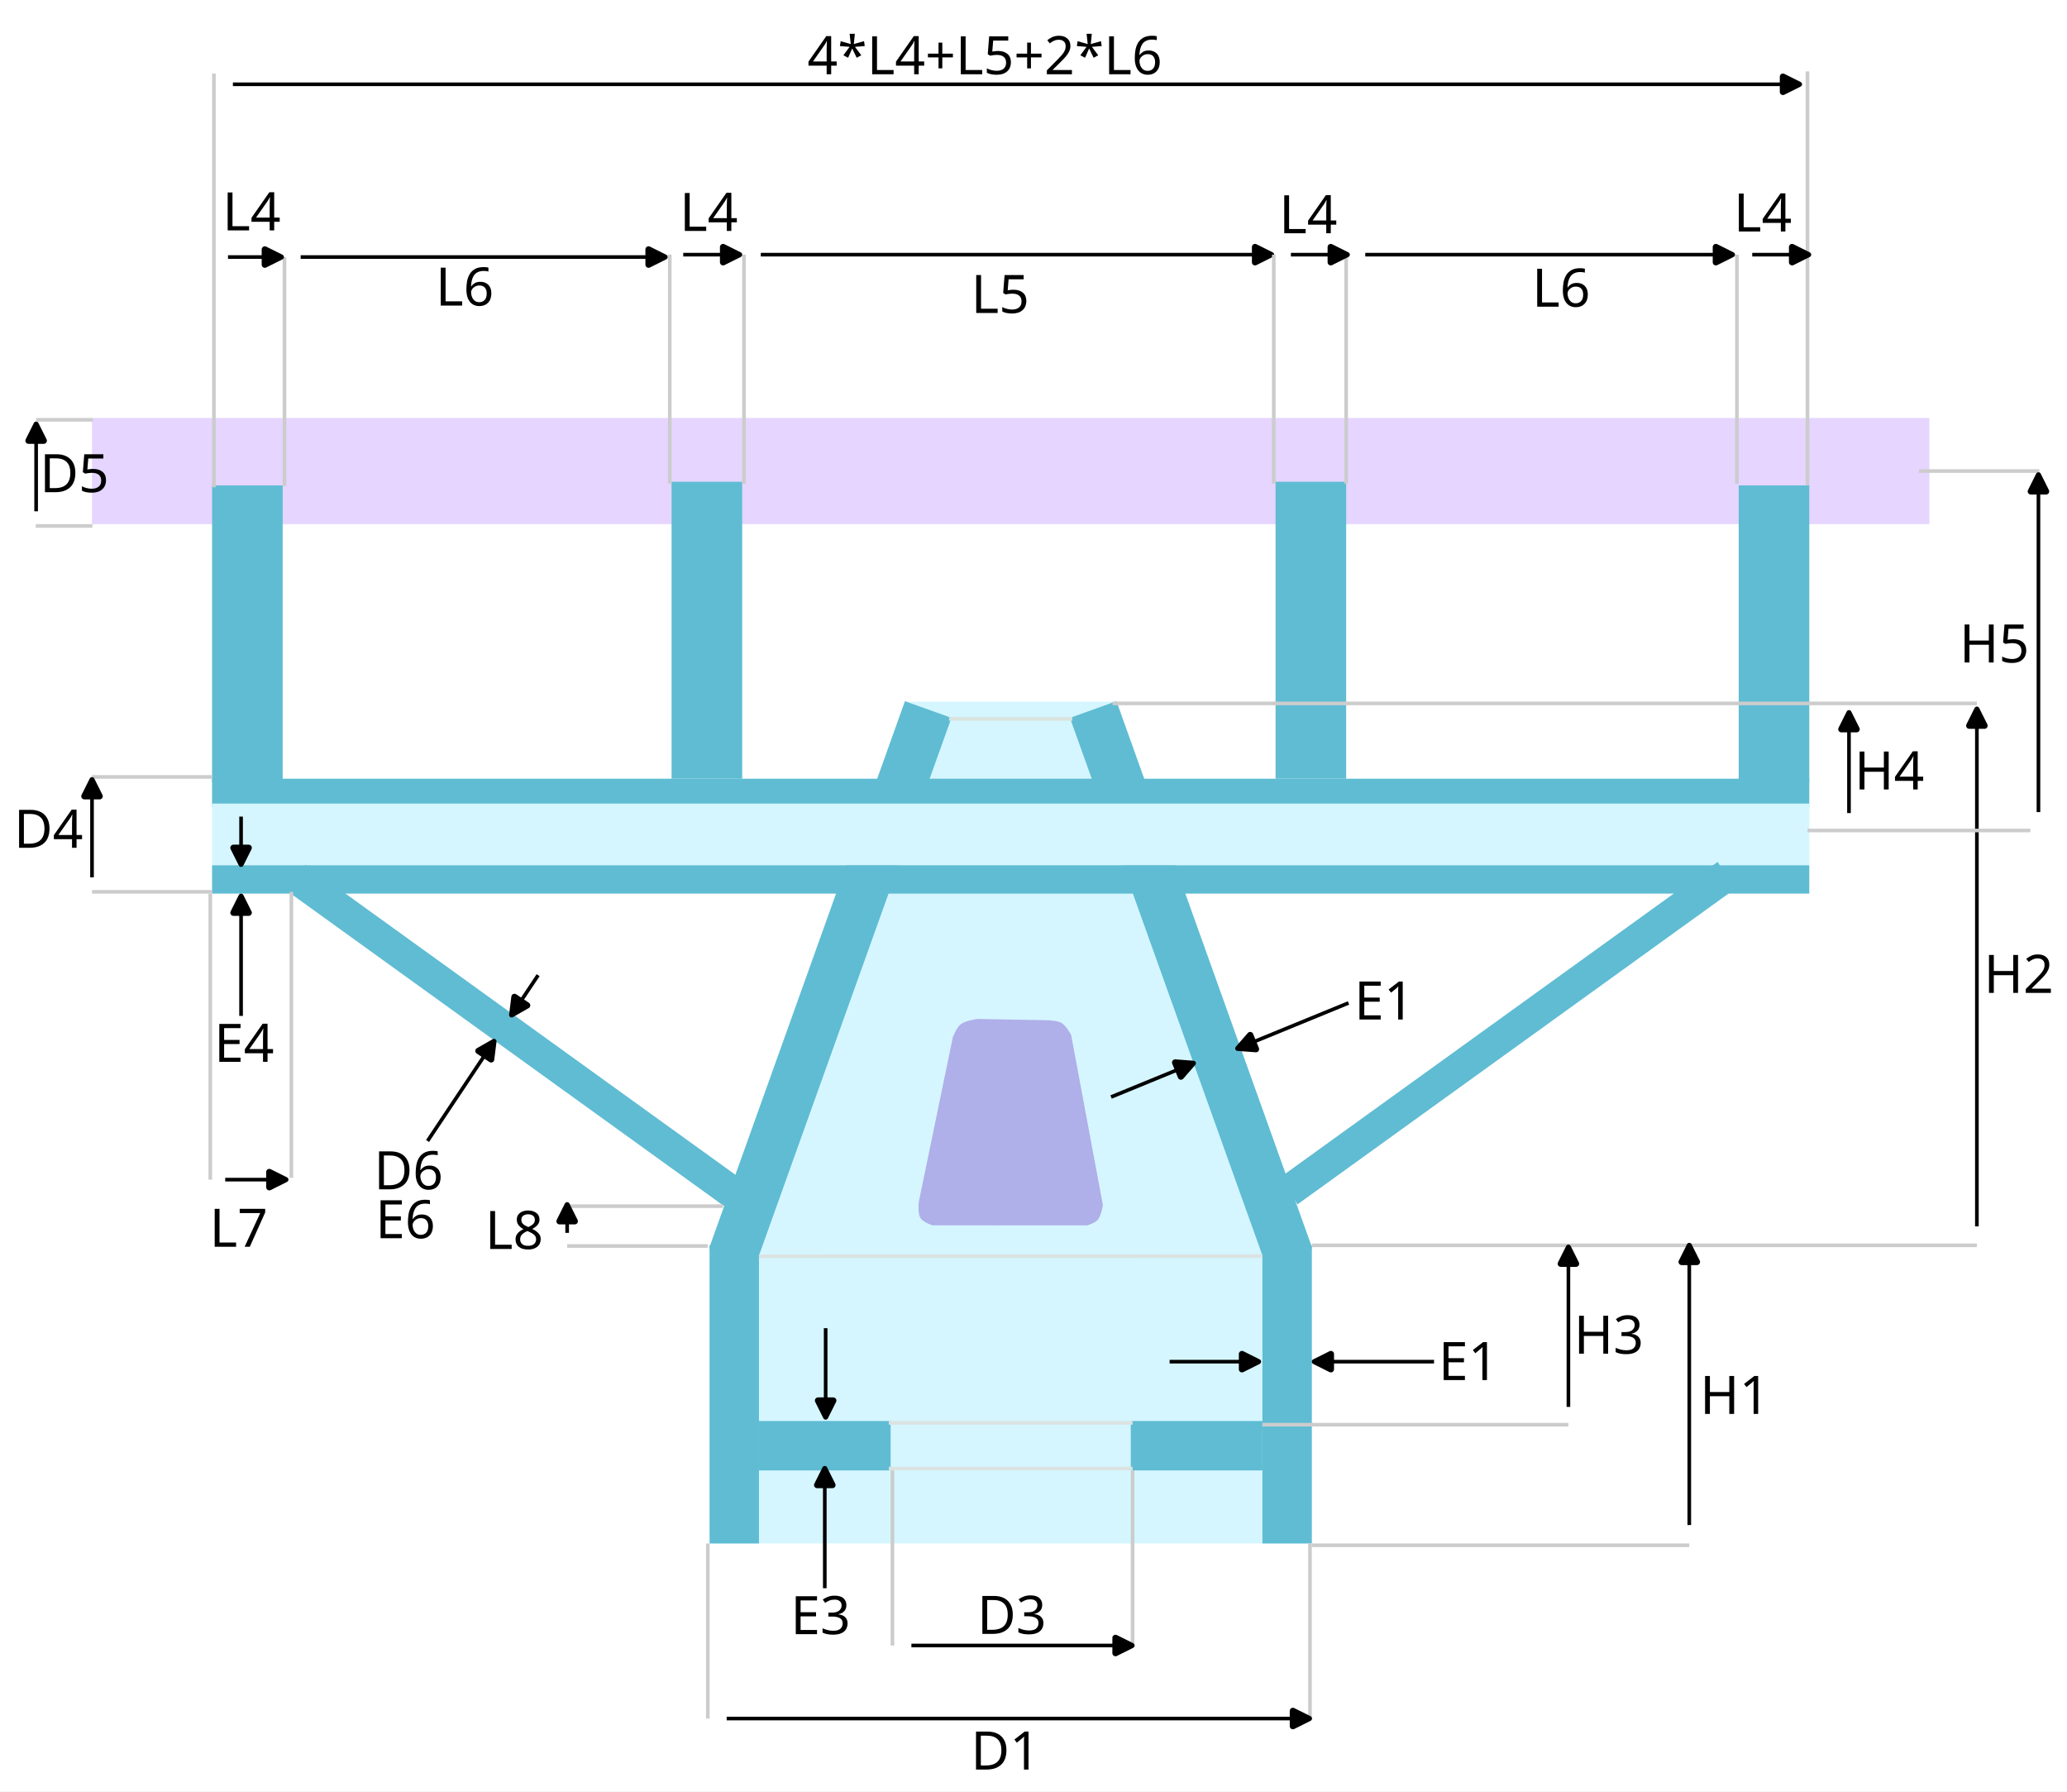
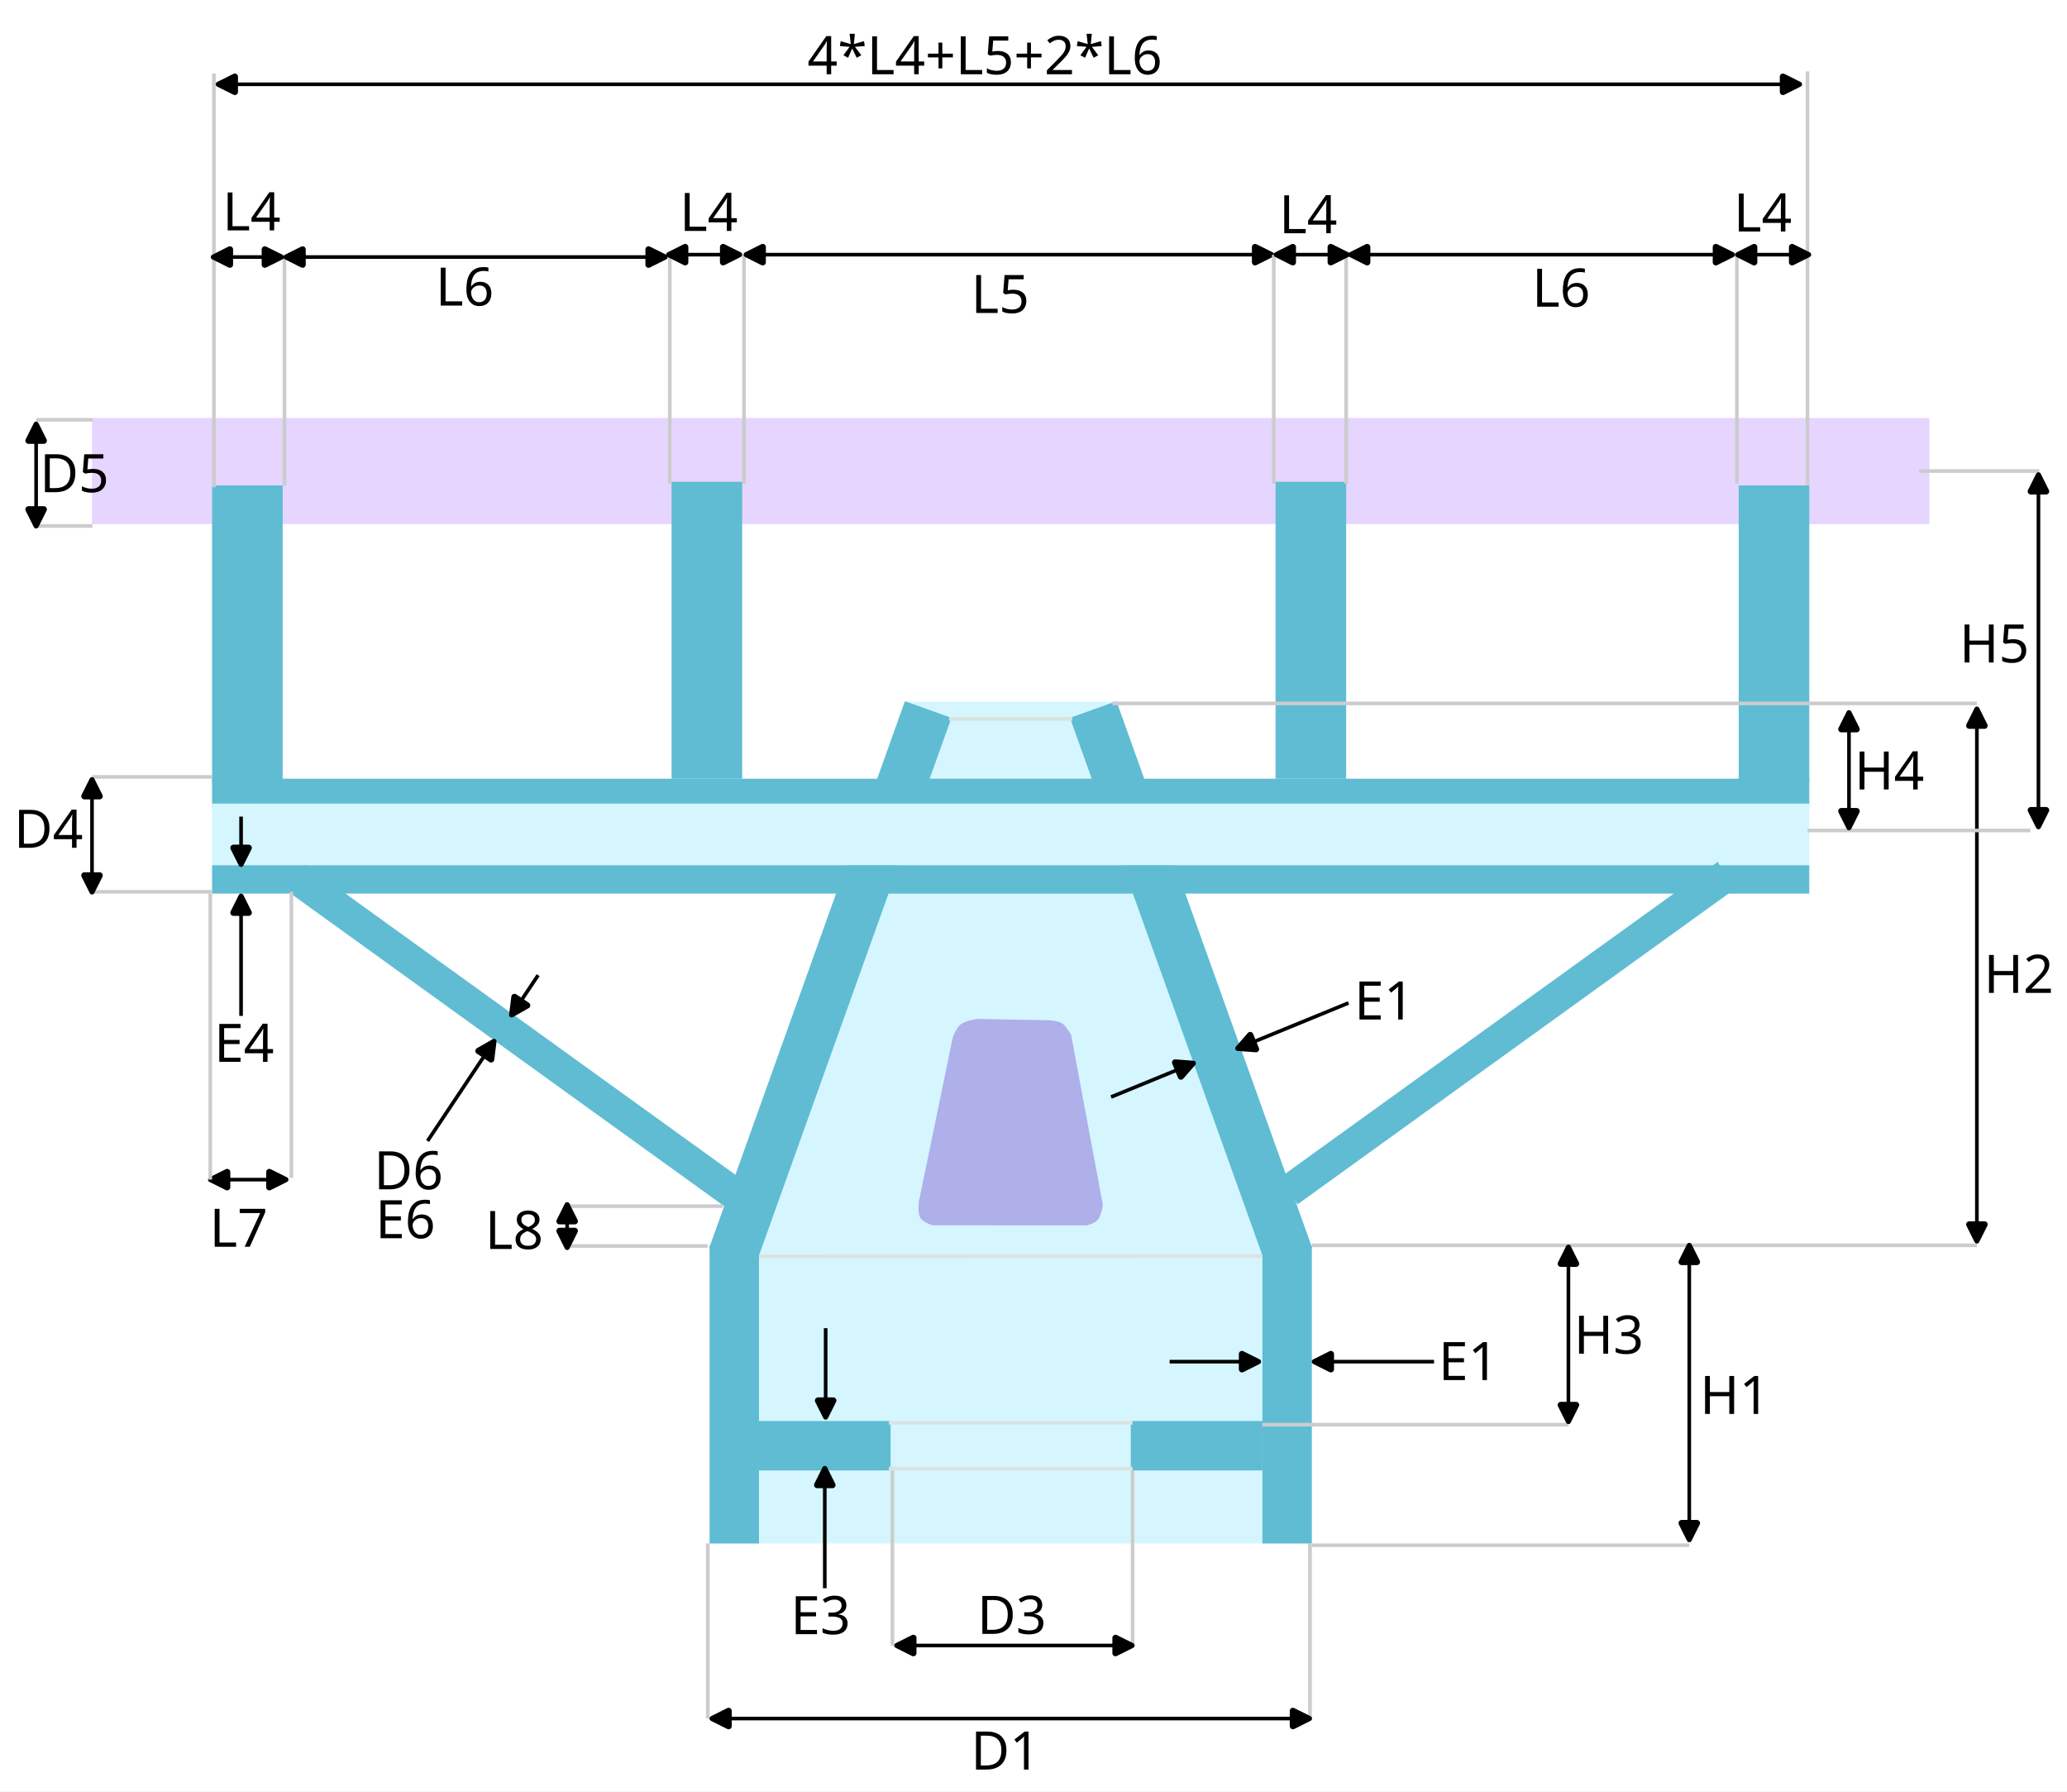
<svg xmlns="http://www.w3.org/2000/svg" width="570.484" height="494.353" viewBox="0 0 150.94 130.798">
  <defs>
    <marker id="a" markerHeight="1" markerWidth="1" orient="auto-start-reverse" preserveAspectRatio="xMidYMid" refX="0" refY="0" style="overflow:visible" viewBox="0 0 1 1">
      <path d="M-.211-4.106 6.21-.894a1 1 90 0 1 0 1.788L-.21 4.106A1.236 1.236 31.717 0 1-2 3v-6A1.236 1.236 148.283 0 1-.211-4.106z" style="fill:context-stroke;fill-rule:evenodd;stroke:none" transform="scale(.7)" />
    </marker>
    <marker id="b" markerHeight="1" markerWidth="1" orient="auto-start-reverse" preserveAspectRatio="xMidYMid" refX="0" refY="0" style="overflow:visible" viewBox="0 0 1 1">
      <path d="M-.211-4.106 6.21-.894a1 1 90 0 1 0 1.788L-.21 4.106A1.236 1.236 31.717 0 1-2 3v-6A1.236 1.236 148.283 0 1-.211-4.106z" style="fill:context-stroke;fill-rule:evenodd;stroke:none" transform="scale(.7)" />
    </marker>
    <marker id="d" markerHeight="1" markerWidth="1" orient="auto-start-reverse" preserveAspectRatio="xMidYMid" refX="0" refY="0" style="overflow:visible" viewBox="0 0 1 1">
      <path d="M-.211-4.106 6.21-.894a1 1 90 0 1 0 1.788L-.21 4.106A1.236 1.236 31.717 0 1-2 3v-6A1.236 1.236 148.283 0 1-.211-4.106z" style="fill:context-stroke;fill-rule:evenodd;stroke:none" transform="scale(.7)" />
    </marker>
    <marker id="g" markerHeight="1" markerWidth="1" orient="auto-start-reverse" preserveAspectRatio="xMidYMid" refX="0" refY="0" style="overflow:visible" viewBox="0 0 1 1">
      <path d="M-.211-4.106 6.21-.894a1 1 90 0 1 0 1.788L-.21 4.106A1.236 1.236 31.717 0 1-2 3v-6A1.236 1.236 148.283 0 1-.211-4.106z" style="fill:context-stroke;fill-rule:evenodd;stroke:none" transform="scale(.7)" />
    </marker>
    <marker id="i" markerHeight="1" markerWidth="1" orient="auto-start-reverse" preserveAspectRatio="xMidYMid" refX="0" refY="0" style="overflow:visible" viewBox="0 0 1 1">
      <path d="M-.211-4.106 6.21-.894a1 1 90 0 1 0 1.788L-.21 4.106A1.236 1.236 31.717 0 1-2 3v-6A1.236 1.236 148.283 0 1-.211-4.106z" style="fill:context-stroke;fill-rule:evenodd;stroke:none" transform="scale(.7)" />
    </marker>
    <marker id="j" markerHeight="1" markerWidth="1" orient="auto-start-reverse" preserveAspectRatio="xMidYMid" refX="0" refY="0" style="overflow:visible" viewBox="0 0 1 1">
      <path d="M-.211-4.106 6.21-.894a1 1 90 0 1 0 1.788L-.21 4.106A1.236 1.236 31.717 0 1-2 3v-6A1.236 1.236 148.283 0 1-.211-4.106z" style="fill:context-stroke;fill-rule:evenodd;stroke:none" transform="scale(.7)" />
    </marker>
    <marker id="m" markerHeight="1" markerWidth="1" orient="auto-start-reverse" preserveAspectRatio="xMidYMid" refX="0" refY="0" style="overflow:visible" viewBox="0 0 1 1">
      <path d="M-.211-4.106 6.21-.894a1 1 90 0 1 0 1.788L-.21 4.106A1.236 1.236 31.717 0 1-2 3v-6A1.236 1.236 148.283 0 1-.211-4.106z" style="fill:context-stroke;fill-rule:evenodd;stroke:none" transform="scale(.7)" />
    </marker>
    <marker id="n" markerHeight="1" markerWidth="1" orient="auto-start-reverse" preserveAspectRatio="xMidYMid" refX="0" refY="0" style="overflow:visible" viewBox="0 0 1 1">
      <path d="M-.211-4.106 6.21-.894a1 1 90 0 1 0 1.788L-.21 4.106A1.236 1.236 31.717 0 1-2 3v-6A1.236 1.236 148.283 0 1-.211-4.106z" style="fill:context-stroke;fill-rule:evenodd;stroke:none" transform="scale(.7)" />
    </marker>
    <marker id="p" markerHeight="1" markerWidth="1" orient="auto-start-reverse" preserveAspectRatio="xMidYMid" refX="0" refY="0" style="overflow:visible" viewBox="0 0 1 1">
      <path d="M-.211-4.106 6.21-.894a1 1 90 0 1 0 1.788L-.21 4.106A1.236 1.236 31.717 0 1-2 3v-6A1.236 1.236 148.283 0 1-.211-4.106z" style="fill:context-stroke;fill-rule:evenodd;stroke:none" transform="scale(.7)" />
    </marker>
    <marker id="q" markerHeight="1" markerWidth="1" orient="auto-start-reverse" preserveAspectRatio="xMidYMid" refX="0" refY="0" style="overflow:visible" viewBox="0 0 1 1">
      <path d="M-.211-4.106 6.21-.894a1 1 90 0 1 0 1.788L-.21 4.106A1.236 1.236 31.717 0 1-2 3v-6A1.236 1.236 148.283 0 1-.211-4.106z" style="fill:context-stroke;fill-rule:evenodd;stroke:none" transform="scale(.7)" />
    </marker>
    <marker id="s" markerHeight="1" markerWidth="1" orient="auto-start-reverse" preserveAspectRatio="xMidYMid" refX="0" refY="0" style="overflow:visible" viewBox="0 0 1 1">
      <path d="M-.211-4.106 6.21-.894a1 1 90 0 1 0 1.788L-.21 4.106A1.236 1.236 31.717 0 1-2 3v-6A1.236 1.236 148.283 0 1-.211-4.106z" style="fill:context-stroke;fill-rule:evenodd;stroke:none" transform="scale(.7)" />
    </marker>
    <marker id="u" markerHeight="1" markerWidth="1" orient="auto-start-reverse" preserveAspectRatio="xMidYMid" refX="0" refY="0" style="overflow:visible" viewBox="0 0 1 1">
      <path d="M-.211-4.106 6.21-.894a1 1 90 0 1 0 1.788L-.21 4.106A1.236 1.236 31.717 0 1-2 3v-6A1.236 1.236 148.283 0 1-.211-4.106z" style="fill:context-stroke;fill-rule:evenodd;stroke:none" transform="scale(.7)" />
    </marker>
    <marker id="w" markerHeight="1" markerWidth="1" orient="auto-start-reverse" preserveAspectRatio="xMidYMid" refX="0" refY="0" style="overflow:visible" viewBox="0 0 1 1">
      <path d="M-.211-4.106 6.21-.894a1 1 90 0 1 0 1.788L-.21 4.106A1.236 1.236 31.717 0 1-2 3v-6A1.236 1.236 148.283 0 1-.211-4.106z" style="fill:context-stroke;fill-rule:evenodd;stroke:none" transform="scale(.7)" />
    </marker>
    <marker id="y" markerHeight="1" markerWidth="1" orient="auto-start-reverse" preserveAspectRatio="xMidYMid" refX="0" refY="0" style="overflow:visible" viewBox="0 0 1 1">
      <path d="M-.211-4.106 6.21-.894a1 1 90 0 1 0 1.788L-.21 4.106A1.236 1.236 31.717 0 1-2 3v-6A1.236 1.236 148.283 0 1-.211-4.106z" style="fill:context-stroke;fill-rule:evenodd;stroke:none" transform="scale(.7)" />
    </marker>
    <marker id="B" markerHeight="1" markerWidth="1" orient="auto-start-reverse" preserveAspectRatio="xMidYMid" refX="0" refY="0" style="overflow:visible" viewBox="0 0 1 1">
      <path d="M-.211-4.106 6.21-.894a1 1 90 0 1 0 1.788L-.21 4.106A1.236 1.236 31.717 0 1-2 3v-6A1.236 1.236 148.283 0 1-.211-4.106z" style="fill:context-stroke;fill-rule:evenodd;stroke:none" transform="scale(.7)" />
    </marker>
    <marker id="A" markerHeight="1" markerWidth="1" orient="auto-start-reverse" preserveAspectRatio="xMidYMid" refX="0" refY="0" style="overflow:visible" viewBox="0 0 1 1">
      <path d="M-.211-4.106 6.21-.894a1 1 90 0 1 0 1.788L-.21 4.106A1.236 1.236 31.717 0 1-2 3v-6A1.236 1.236 148.283 0 1-.211-4.106z" style="fill:context-stroke;fill-rule:evenodd;stroke:none" transform="scale(.7)" />
    </marker>
    <marker id="D" markerHeight="1" markerWidth="1" orient="auto-start-reverse" preserveAspectRatio="xMidYMid" refX="0" refY="0" style="overflow:visible" viewBox="0 0 1 1">
      <path d="M-.211-4.106 6.21-.894a1 1 90 0 1 0 1.788L-.21 4.106A1.236 1.236 31.717 0 1-2 3v-6A1.236 1.236 148.283 0 1-.211-4.106z" style="fill:context-stroke;fill-rule:evenodd;stroke:none" transform="scale(.7)" />
    </marker>
    <marker id="e" markerHeight="1" markerWidth="1" orient="auto-start-reverse" preserveAspectRatio="xMidYMid" refX="0" refY="0" style="overflow:visible" viewBox="0 0 1 1">
      <path d="M-.211-4.106 6.21-.894a1 1 90 0 1 0 1.788L-.21 4.106A1.236 1.236 31.717 0 1-2 3v-6A1.236 1.236 148.283 0 1-.211-4.106z" style="fill:context-stroke;fill-rule:evenodd;stroke:none" transform="scale(.7)" />
    </marker>
    <marker id="F" markerHeight="1" markerWidth="1" orient="auto-start-reverse" preserveAspectRatio="xMidYMid" refX="0" refY="0" style="overflow:visible" viewBox="0 0 1 1">
      <path d="M-.211-4.106 6.21-.894a1 1 90 0 1 0 1.788L-.21 4.106A1.236 1.236 31.717 0 1-2 3v-6A1.236 1.236 148.283 0 1-.211-4.106z" style="fill:context-stroke;fill-rule:evenodd;stroke:none" transform="scale(.7)" />
    </marker>
    <marker id="G" markerHeight="1" markerWidth="1" orient="auto-start-reverse" preserveAspectRatio="xMidYMid" refX="0" refY="0" style="overflow:visible" viewBox="0 0 1 1">
      <path d="M-.211-4.106 6.21-.894a1 1 90 0 1 0 1.788L-.21 4.106A1.236 1.236 31.717 0 1-2 3v-6A1.236 1.236 148.283 0 1-.211-4.106z" style="fill:context-stroke;fill-rule:evenodd;stroke:none" transform="scale(.7)" />
    </marker>
    <marker id="H" markerHeight="1" markerWidth="1" orient="auto-start-reverse" preserveAspectRatio="xMidYMid" refX="0" refY="0" style="overflow:visible" viewBox="0 0 1 1">
      <path d="M-.211-4.106 6.21-.894a1 1 90 0 1 0 1.788L-.21 4.106A1.236 1.236 31.717 0 1-2 3v-6A1.236 1.236 148.283 0 1-.211-4.106z" style="fill:context-stroke;fill-rule:evenodd;stroke:none" transform="scale(.7)" />
    </marker>
    <marker id="I" markerHeight="1" markerWidth="1" orient="auto-start-reverse" preserveAspectRatio="xMidYMid" refX="0" refY="0" style="overflow:visible" viewBox="0 0 1 1">
      <path d="M-.211-4.106 6.21-.894a1 1 90 0 1 0 1.788L-.21 4.106A1.236 1.236 31.717 0 1-2 3v-6A1.236 1.236 148.283 0 1-.211-4.106z" style="fill:context-stroke;fill-rule:evenodd;stroke:none" transform="scale(.7)" />
    </marker>
    <marker id="J" markerHeight="1" markerWidth="1" orient="auto-start-reverse" preserveAspectRatio="xMidYMid" refX="0" refY="0" style="overflow:visible" viewBox="0 0 1 1">
      <path d="M-.211-4.106 6.21-.894a1 1 90 0 1 0 1.788L-.21 4.106A1.236 1.236 31.717 0 1-2 3v-6A1.236 1.236 148.283 0 1-.211-4.106z" style="fill:context-stroke;fill-rule:evenodd;stroke:none" transform="scale(.7)" />
    </marker>
    <marker id="K" markerHeight="1" markerWidth="1" orient="auto-start-reverse" preserveAspectRatio="xMidYMid" refX="0" refY="0" style="overflow:visible" viewBox="0 0 1 1">
      <path d="M-.211-4.106 6.21-.894a1 1 90 0 1 0 1.788L-.21 4.106A1.236 1.236 31.717 0 1-2 3v-6A1.236 1.236 148.283 0 1-.211-4.106z" style="fill:context-stroke;fill-rule:evenodd;stroke:none" transform="scale(.7)" />
    </marker>
    <marker id="M" markerHeight="1" markerWidth="1" orient="auto-start-reverse" preserveAspectRatio="xMidYMid" refX="0" refY="0" style="overflow:visible" viewBox="0 0 1 1">
      <path d="M-.211-4.106 6.21-.894a1 1 90 0 1 0 1.788L-.21 4.106A1.236 1.236 31.717 0 1-2 3v-6A1.236 1.236 148.283 0 1-.211-4.106z" style="fill:context-stroke;fill-rule:evenodd;stroke:none" transform="scale(.7)" />
    </marker>
    <marker id="L" markerHeight="1" markerWidth="1" orient="auto-start-reverse" preserveAspectRatio="xMidYMid" refX="0" refY="0" style="overflow:visible" viewBox="0 0 1 1">
      <path d="M-.211-4.106 6.21-.894a1 1 90 0 1 0 1.788L-.21 4.106A1.236 1.236 31.717 0 1-2 3v-6A1.236 1.236 148.283 0 1-.211-4.106z" style="fill:context-stroke;fill-rule:evenodd;stroke:none" transform="scale(.7)" />
    </marker>
    <marker id="W" markerHeight="1" markerWidth="1" orient="auto-start-reverse" preserveAspectRatio="xMidYMid" refX="0" refY="0" style="overflow:visible" viewBox="0 0 1 1">
      <path d="M-.211-4.106 6.21-.894a1 1 90 0 1 0 1.788L-.21 4.106A1.236 1.236 31.717 0 1-2 3v-6A1.236 1.236 148.283 0 1-.211-4.106z" style="fill:context-stroke;fill-rule:evenodd;stroke:none" transform="scale(.7)" />
    </marker>
    <marker id="Y" markerHeight="1" markerWidth="1" orient="auto-start-reverse" preserveAspectRatio="xMidYMid" refX="0" refY="0" style="overflow:visible" viewBox="0 0 1 1">
      <path d="M-.211-4.106 6.21-.894a1 1 90 0 1 0 1.788L-.21 4.106A1.236 1.236 31.717 0 1-2 3v-6A1.236 1.236 148.283 0 1-.211-4.106z" style="fill:context-stroke;fill-rule:evenodd;stroke:none" transform="scale(.7)" />
    </marker>
    <marker id="Z" markerHeight="1" markerWidth="1" orient="auto-start-reverse" preserveAspectRatio="xMidYMid" refX="0" refY="0" style="overflow:visible" viewBox="0 0 1 1">
      <path d="M-.211-4.106 6.21-.894a1 1 90 0 1 0 1.788L-.21 4.106A1.236 1.236 31.717 0 1-2 3v-6A1.236 1.236 148.283 0 1-.211-4.106z" style="fill:context-stroke;fill-rule:evenodd;stroke:none" transform="scale(.7)" />
    </marker>
    <path id="ab" d="M59.521 718.415h47.203v34.644H59.521z" />
    <path id="aa" d="M81.724 653.984h42.51v19.934h-42.51z" />
    <path id="V" d="M45.675 650.344h66.906v49.507H45.675z" />
    <path id="N" d="M245.254 243.195h158.83v32.992h-158.83z" />
    <path id="c" d="M453.954 1279.043h64.279v48.515h-64.279z" />
    <path id="f" d="M269.02 1337.439h89.48v57.232h-89.48z" />
    <path id="h" d="M269.02 1337.439h89.48v57.232h-89.48z" />
    <path id="k" d="M437.355 1313.514h49.128v36.038h-49.128z" />
    <path id="l" d="M492.413 1281.653h61.664v44.837h-61.664z" />
    <path id="o" d="M90.341 1234.474h62.011v48.429H90.341z" />
    <path id="r" d="M69.849 1234.667h61.202v55.429H69.849z" />
    <path id="t" d="M509.19 985.606h49.059v38.43H509.19z" />
    <path id="v" d="M509.19 985.606h49.059v38.43H509.19z" />
    <path id="x" d="M509.19 985.606h49.059v38.43H509.19z" />
    <path id="z" d="M502.509 908.675h63.675v33.807h-63.675z" />
    <path id="C" d="M69.849 1234.667h61.202v55.429H69.849z" />
    <path id="E" d="M509.19 985.606h49.059v38.43H509.19z" />
    <path id="O" d="M245.254 243.195h85.427v36.729h-85.427z" />
    <path id="P" d="M245.254 243.195h85.427v36.729h-85.427z" />
    <path id="Q" d="M245.254 243.195h85.427v36.729h-85.427z" />
    <path id="R" d="M245.254 243.195h85.427v36.729h-85.427z" />
    <path id="S" d="M245.254 243.195h85.427v36.729h-85.427z" />
    <path id="T" d="M245.254 243.195h85.427v36.729h-85.427z" />
    <path id="U" d="M245.254 243.195h85.427v36.729h-85.427z" />
    <path id="X" d="M45.675 650.344h66.906v49.507H45.675z" />
  </defs>
  <path d="M2.15 72.612h150.676v130.533H2.15z" style="fill:#fff;stroke:#fff;stroke-width:.265" transform="translate(-2.018 -72.48)" />
  <path d="M-110.614 8.869h7.484v133.908h-7.484z" style="fill:#e5d5ff;fill-opacity:1;stroke:#e5d5ff;stroke-width:.265;stroke-opacity:1" transform="rotate(-90 -37.25 -35.231)" />
  <path d="m68.18 123.844-14.212 39.692v21.5h43.71v-21.5l-14.213-39.692H68.18" style="fill:#d5f6ff;stroke:#d5f6ff;stroke-width:.265px;stroke-linecap:butt;stroke-linejoin:miter;stroke-opacity:1" transform="translate(-2.018 -72.48)" />
  <path d="M53.968 163.536h3.34v21.501h-3.34z" style="fill:#5fbcd3;stroke:#5fbcd3;stroke-width:.265" transform="translate(-2.018 -72.48)" />
  <path d="M-179.705 57.573h3.34v9.349h-3.34z" style="fill:#5fbcd3;stroke:#5fbcd3;stroke-width:.265" transform="rotate(-90 -37.25 -35.231)" />
  <path d="M105.938 93.611h3.34v42.16h-3.34z" style="fill:#5fbcd3;stroke:#5fbcd3;stroke-width:.265" transform="rotate(19.7 207.707 -42.051)" />
  <path d="M-97.678 163.536h3.34v21.501h-3.34z" style="fill:#5fbcd3;stroke:#5fbcd3;stroke-width:.265" transform="matrix(-1 0 0 1 -2.018 -72.48)" />
  <path d="M-179.705-94.073h3.34v9.349h-3.34z" style="fill:#5fbcd3;stroke:#5fbcd3;stroke-width:.265" transform="matrix(0 -1 -1 0 -2.018 -72.48)" />
-   <path d="M-36.832 144.731h3.34v42.16h-3.34z" style="fill:#5fbcd3;stroke:#5fbcd3;stroke-width:.265" transform="scale(-1 1) rotate(19.7 209.725 -30.429)" />
+   <path d="M-36.832 144.731h3.34v42.16h-3.34z" style="fill:#5fbcd3;stroke:#5fbcd3;stroke-width:.265" transform="scale(-1 1)rotate(19.7 209.725 -30.429)" />
  <path d="M66.922 176.365h17.802M66.922 179.705h17.802M57.44 164.199l36.75-.012" style="fill:none;stroke:#dbe3e2;stroke-width:.265px;stroke-linecap:butt;stroke-linejoin:miter;stroke-opacity:1" transform="translate(-2.018 -72.48)" />
  <path d="M71.325 124.97h8.996" style="fill:#dbe3de;stroke:#dbe3de;stroke-width:.265px;stroke-linecap:butt;stroke-linejoin:miter;stroke-opacity:1" transform="translate(-2.018 -72.48)" />
  <path d="M-131.281 17.638h1.814v116.37h-1.814zM-137.593 17.638h1.814v116.37h-1.814z" style="fill:#5fbcd3;stroke:#5fbcd3;stroke-width:.265" transform="rotate(-90 -37.25 -35.231)" />
  <path d="M-135.515 17.638h4.233v116.37h-4.233z" style="fill:#d5f6ff;fill-opacity:1;stroke:#d5f6ff;stroke-width:.265;stroke-opacity:1" transform="rotate(-90 -37.25 -35.231)" />
  <path d="M-98.347 90.937h2.082v39.05h-2.082z" style="fill:#5fbcd3;stroke:#5fbcd3;stroke-width:.265" transform="matrix(.51316 -.85829 .81115 .58484 -2.018 -72.48)" />
  <path d="M-187.27-39.918h2.082v39.05h-2.082z" style="fill:#5fbcd3;stroke:#5fbcd3;stroke-width:.265" transform="matrix(-.51316 -.85829 -.81115 .58484 -2.018 -72.48)" />
  <path d="M-129.467 17.638h21.413v4.89h-21.413zM-129.467 129.118h21.413v4.89h-21.413zM-129.203 51.193h21.413v4.89h-21.413zM-129.203 95.298h21.413v4.89h-21.413z" style="fill:#5fbcd3;stroke:#5fbcd3;stroke-width:.265" transform="rotate(-90 -37.25 -35.231)" />
  <path d="M53.704 197.952v-12.783" style="fill:#ccc;stroke:#ccc;stroke-width:.265px;stroke-linecap:butt;stroke-linejoin:miter;stroke-opacity:1" transform="translate(-2.018 -72.48)" />
  <path d="M99.063 171.896h7.674" style="fill:none;stroke:#000;stroke-width:.265px;stroke-linecap:butt;stroke-linejoin:miter;stroke-opacity:1;marker-start:url(#a)" transform="translate(-2.018 -72.48)" />
  <path d="M92.853 171.896h-5.425" style="fill:none;stroke:#000;stroke-width:.265px;stroke-linecap:butt;stroke-linejoin:miter;stroke-opacity:1;marker-start:url(#b)" transform="translate(-2.018 -72.48)" />
  <text xml:space="preserve" style="font-size:14.667px;line-height:1.25;font-family:sans-serif;white-space:pre;shape-inside:url(#c);display:inline" transform="matrix(.26458 0 0 .26458 -15.059 -241.082)">
    <tspan x="453.955" y="1292.02">E1</tspan>
  </text>
  <path d="M97.678 197.952v-12.783" style="fill:#ccc;stroke:#ccc;stroke-width:.265px;stroke-linecap:butt;stroke-linejoin:miter;stroke-opacity:1" transform="translate(-2.018 -72.48)" />
  <path d="M56.347 107.793v-16.72" style="fill:#ccc;stroke:#ccc;stroke-width:.265px;stroke-linecap:butt;stroke-linejoin:miter;stroke-opacity:1" transform="translate(-2.018 -72.48)" />
-   <path d="M96.572 197.952h-41.49" style="fill:none;stroke:#000;stroke-width:.265px;stroke-linecap:butt;stroke-linejoin:miter;stroke-opacity:1;marker-start:url(#d);marker-end:url(#RoundedArrow-7-7-9-1-2-9-1)" transform="translate(-2.018 -72.48)" />
-   <path d="M93.808 91.073H57.574" style="fill:none;stroke:#000;stroke-width:.265px;stroke-linecap:butt;stroke-linejoin:miter;stroke-opacity:1;marker-start:url(#e);marker-end:url(#RoundedArrow-7-7-9-1-2-9-1-7)" transform="translate(-2.018 -72.48)" />
+   <path d="M96.572 197.952h-41.49" style="fill:none;stroke:#000;stroke-width:.265px;stroke-linecap:butt;stroke-linejoin:miter;stroke-opacity:1;marker-start:url(#d);marker-end:url(#d)" transform="translate(-2.018 -72.48)" />
+   <path d="M93.808 91.073H57.574" style="fill:none;stroke:#000;stroke-width:.265px;stroke-linecap:butt;stroke-linejoin:miter;stroke-opacity:1;marker-start:url(#e);marker-end:url(#e)" transform="translate(-2.018 -72.48)" />
  <text xml:space="preserve" style="font-size:14.667px;line-height:1.25;font-family:sans-serif;white-space:pre;shape-inside:url(#f);display:inline" transform="matrix(.26458 0 0 .26458 -.281 -228.098)">
    <tspan x="269.02" y="1350.416">D1</tspan>
  </text>
  <path d="M67.187 192.62v-12.782M84.724 192.62v-12.782" style="fill:#ccc;stroke:#ccc;stroke-width:.265px;stroke-linecap:butt;stroke-linejoin:miter;stroke-opacity:1" transform="translate(-2.018 -72.48)" />
-   <path d="M83.618 192.62H68.572" style="fill:none;stroke:#000;stroke-width:.265px;stroke-linecap:butt;stroke-linejoin:miter;stroke-opacity:1;marker-start:url(#g);marker-end:url(#RoundedArrow-7-7-9-1-2-9-5-0)" transform="translate(-2.018 -72.48)" />
+   <path d="M83.618 192.62H68.572" style="fill:none;stroke:#000;stroke-width:.265px;stroke-linecap:butt;stroke-linejoin:miter;stroke-opacity:1;marker-start:url(#g);marker-end:url(#g)" transform="translate(-2.018 -72.48)" />
  <text xml:space="preserve" style="font-size:14.667px;line-height:1.25;font-family:sans-serif;white-space:pre;shape-inside:url(#h);display:inline" transform="matrix(.26458 0 0 .26458 .183 -238.003)">
    <tspan x="269.02" y="1350.416">D3</tspan>
  </text>
  <path d="M125.376 185.301H97.81M146.378 163.403H97.81M146.378 123.837H83.257" style="fill:#ccc;stroke:#ccc;stroke-width:.265px;stroke-linecap:butt;stroke-linejoin:miter;stroke-opacity:1" transform="translate(-2.018 -72.48)" />
-   <path d="M146.378 125.322v36.696" style="fill:none;stroke:#000;stroke-width:.265px;stroke-linecap:butt;stroke-linejoin:miter;stroke-opacity:1;marker-start:url(#i);marker-end:url(#RoundedArrow-7-7-9-1-2-9-5-8-2-2)" transform="translate(-2.018 -72.48)" />
-   <path d="M125.376 164.475v19.349" style="fill:none;stroke:#000;stroke-width:.265px;stroke-linecap:butt;stroke-linejoin:miter;stroke-opacity:1;marker-start:url(#j);marker-end:url(#RoundedArrow-7-7-9-1-2-9-5-8-2-8-8)" transform="translate(-2.018 -72.48)" />
+   <path d="M146.378 125.322v36.696" style="fill:none;stroke:#000;stroke-width:.265px;stroke-linecap:butt;stroke-linejoin:miter;stroke-opacity:1;marker-start:url(#i);marker-end:url(#i)" transform="translate(-2.018 -72.48)" />
+   <path d="M125.376 164.475v19.349" style="fill:none;stroke:#000;stroke-width:.265px;stroke-linecap:butt;stroke-linejoin:miter;stroke-opacity:1;marker-start:url(#j);marker-end:url(#j)" transform="translate(-2.018 -72.48)" />
  <text xml:space="preserve" style="font-size:14.667px;line-height:1.25;font-family:sans-serif;white-space:pre;shape-inside:url(#k);display:inline" transform="matrix(.26458 0 0 .26458 8.42 -247.73)">
    <tspan x="437.355" y="1326.49">H1</tspan>
  </text>
  <text xml:space="preserve" style="font-size:14.667px;line-height:1.25;font-family:sans-serif;white-space:pre;shape-inside:url(#l);display:inline" transform="matrix(.26458 0 0 .26458 14.586 -270.04)">
    <tspan x="492.414" y="1294.629">H2</tspan>
  </text>
  <path d="m93.392 148.618 7.1-2.911" style="fill:none;stroke:#000;stroke-width:.265px;stroke-linecap:butt;stroke-linejoin:miter;stroke-opacity:1;marker-start:url(#m)" transform="translate(-2.018 -72.48)" />
  <path d="m88.173 150.515-5.02 2.058" style="fill:none;stroke:#000;stroke-width:.265px;stroke-linecap:butt;stroke-linejoin:miter;stroke-opacity:1;marker-start:url(#n)" transform="translate(-2.018 -72.48)" />
  <text xml:space="preserve" style="font-size:14.667px;line-height:1.25;font-family:sans-serif;white-space:pre;shape-inside:url(#o);display:inline" transform="matrix(.26458 0 0 .26458 74.994 -255.617)">
    <tspan x="90.342" y="1247.451">E1</tspan>
  </text>
  <path d="M62.247 180.764v7.673" style="fill:none;stroke:#000;stroke-width:.265px;stroke-linecap:butt;stroke-linejoin:miter;stroke-opacity:1;marker-start:url(#p)" transform="translate(-2.018 -72.48)" />
  <path d="M62.31 174.877v-5.425" style="fill:none;stroke:#000;stroke-width:.265px;stroke-linecap:butt;stroke-linejoin:miter;stroke-opacity:1;marker-start:url(#q)" transform="translate(-2.018 -72.48)" />
  <text xml:space="preserve" style="font-size:14.667px;line-height:1.25;font-family:sans-serif;white-space:pre;shape-inside:url(#r);display:inline" transform="matrix(.26458 0 0 .26458 39.254 -210.79)">
    <tspan x="69.848" y="1247.643">E3</tspan>
  </text>
  <path d="M150.284 133.115h-16.276" style="fill:#ccc;stroke:#ccc;stroke-width:.265px;stroke-linecap:butt;stroke-linejoin:miter;stroke-opacity:1" transform="translate(-2.018 -72.48)" />
-   <path d="M137.038 125.58v6.263" style="fill:none;stroke:#000;stroke-width:.265px;stroke-linecap:butt;stroke-linejoin:miter;stroke-opacity:1;marker-start:url(#s);marker-end:url(#RoundedArrow-7-7-9-1-2-9-5-8-2-8-7-29)" transform="translate(-2.018 -72.48)" />
+   <path d="M137.038 125.58v6.263" style="fill:none;stroke:#000;stroke-width:.265px;stroke-linecap:butt;stroke-linejoin:miter;stroke-opacity:1;marker-start:url(#s);marker-end:url(#s)" transform="translate(-2.018 -72.48)" />
  <text xml:space="preserve" style="font-size:14.667px;line-height:1.25;font-family:sans-serif;white-space:pre;shape-inside:url(#t);display:inline" transform="matrix(.26458 0 0 .26458 .701 -206.564)">
    <tspan x="509.189" y="998.582">H4</tspan>
  </text>
  <path d="M17.505 129.203H8.737M17.505 137.593H8.737" style="fill:#ccc;stroke:#ccc;stroke-width:.265px;stroke-linecap:butt;stroke-linejoin:miter;stroke-opacity:1" transform="translate(-2.018 -72.48)" />
-   <path d="M8.737 130.473v6.062" style="fill:none;stroke:#000;stroke-width:.265px;stroke-linecap:butt;stroke-linejoin:miter;stroke-opacity:1;marker-start:url(#u);marker-end:url(#RoundedArrow-7-7-9-1-2-9-5-8-2-8-7-0-8)" transform="translate(-2.018 -72.48)" />
+   <path d="M8.737 130.473v6.062" style="fill:none;stroke:#000;stroke-width:.265px;stroke-linecap:butt;stroke-linejoin:miter;stroke-opacity:1;marker-start:url(#u);marker-end:url(#u)" transform="translate(-2.018 -72.48)" />
  <text xml:space="preserve" style="font-size:14.667px;line-height:1.25;font-family:sans-serif;white-space:pre;shape-inside:url(#v);display:inline" transform="matrix(.26458 0 0 .26458 -133.704 -202.307)">
    <tspan x="509.189" y="998.582">D4</tspan>
  </text>
  <path d="M116.55 176.497H94.206" style="fill:#ccc;stroke:#ccc;stroke-width:.265px;stroke-linecap:butt;stroke-linejoin:miter;stroke-opacity:1" transform="translate(-2.018 -72.48)" />
-   <path d="M116.55 164.605V175.2" style="fill:none;stroke:#000;stroke-width:.265px;stroke-linecap:butt;stroke-linejoin:miter;stroke-opacity:1;marker-start:url(#w);marker-end:url(#RoundedArrow-7-7-9-1-2-9-5-8-2-8-7-2-3)" transform="translate(-2.018 -72.48)" />
+   <path d="M116.55 164.605V175.2" style="fill:none;stroke:#000;stroke-width:.265px;stroke-linecap:butt;stroke-linejoin:miter;stroke-opacity:1;marker-start:url(#w);marker-end:url(#w)" transform="translate(-2.018 -72.48)" />
  <text xml:space="preserve" style="font-size:14.667px;line-height:1.25;font-family:sans-serif;white-space:pre;shape-inside:url(#x);display:inline" transform="matrix(.26458 0 0 .26458 -19.787 -165.372)">
    <tspan x="509.189" y="998.582">H3</tspan>
  </text>
  <path d="M150.939 106.872h-8.786" style="fill:#ccc;stroke:#ccc;stroke-width:.265px;stroke-linecap:butt;stroke-linejoin:miter;stroke-opacity:1" transform="translate(-2.018 -72.48)" />
-   <path d="M150.874 108.215v23.557" style="fill:none;stroke:#000;stroke-width:.265px;stroke-linecap:butt;stroke-linejoin:miter;stroke-opacity:1;marker-start:url(#y);marker-end:url(#RoundedArrow-7-7-9-1-2-9-5-8-2-8-2-1)" transform="translate(-2.018 -72.48)" />
+   <path d="M150.874 108.215v23.557" style="fill:none;stroke:#000;stroke-width:.265px;stroke-linecap:butt;stroke-linejoin:miter;stroke-opacity:1;marker-start:url(#y);marker-end:url(#y)" transform="translate(-2.018 -72.48)" />
  <text xml:space="preserve" style="font-size:14.667px;line-height:1.25;font-family:sans-serif;white-space:pre;shape-inside:url(#z);display:inline" transform="matrix(.26458 0 0 .26458 10.133 -195.483)">
    <tspan x="502.51" y="921.652">H5</tspan>
  </text>
  <path d="M19.622 138.978v7.674" style="fill:none;stroke:#000;stroke-width:.265px;stroke-linecap:butt;stroke-linejoin:miter;stroke-opacity:1;marker-start:url(#A)" transform="translate(-2.018 -72.48)" />
  <path d="M19.622 134.521v-2.42" style="fill:none;stroke:#000;stroke-width:.265px;stroke-linecap:butt;stroke-linejoin:miter;stroke-opacity:1;marker-start:url(#B)" transform="translate(-2.018 -72.48)" />
  <text xml:space="preserve" style="font-size:14.667px;line-height:1.25;font-family:sans-serif;white-space:pre;shape-inside:url(#C);display:inline" transform="matrix(.26458 0 0 .26458 -2.842 -252.575)">
    <tspan x="69.848" y="1247.643">E4</tspan>
  </text>
  <path d="M8.794 103.13H4.656M8.767 110.879H4.628" style="fill:#ccc;stroke:#ccc;stroke-width:.265px;stroke-linecap:butt;stroke-linejoin:miter;stroke-opacity:1" transform="translate(-2.018 -72.48)" />
-   <path d="M4.656 104.515v5.296" style="fill:none;stroke:#000;stroke-width:.265px;stroke-linecap:butt;stroke-linejoin:miter;stroke-opacity:1;marker-start:url(#D);marker-end:url(#RoundedArrow-7-7-9-1-2-9-5-8-2-8-7-0-8-5)" transform="translate(-2.018 -72.48)" />
+   <path d="M4.656 104.515v5.296" style="fill:none;stroke:#000;stroke-width:.265px;stroke-linecap:butt;stroke-linejoin:miter;stroke-opacity:1;marker-start:url(#D);marker-end:url(#D)" transform="translate(-2.018 -72.48)" />
  <text xml:space="preserve" style="font-size:14.667px;line-height:1.25;font-family:sans-serif;white-space:pre;shape-inside:url(#E);display:inline" transform="matrix(.26458 0 0 .26458 -131.815 -228.27)">
    <tspan x="509.189" y="998.582">D5</tspan>
  </text>
  <path d="M50.928 107.793v-16.72M95.034 107.793v-16.72M100.32 107.793v-16.72M128.854 107.793v-16.72M134.008 107.897V77.692M22.792 107.967v-16.72M17.638 108.055V77.849" style="fill:#ccc;stroke:#ccc;stroke-width:.265px;stroke-linecap:butt;stroke-linejoin:miter;stroke-opacity:1" transform="translate(-2.018 -72.48)" />
-   <path d="M49.519 91.247H23.973" style="fill:none;stroke:#000;stroke-width:.265px;stroke-linecap:butt;stroke-linejoin:miter;stroke-opacity:1;marker-start:url(#F);marker-end:url(#RoundedArrow-7-7-9-1-2-9-1-7-7)" transform="translate(-2.018 -72.48)" />
-   <path d="M127.459 91.073h-25.744" style="fill:none;stroke:#000;stroke-width:.265px;stroke-linecap:butt;stroke-linejoin:miter;stroke-opacity:1;marker-start:url(#G);marker-end:url(#RoundedArrow-7-7-9-1-2-9-1-7-7-1)" transform="translate(-2.018 -72.48)" />
-   <path d="M54.962 91.073h-3.05" style="fill:none;stroke:#000;stroke-width:.265px;stroke-linecap:butt;stroke-linejoin:miter;stroke-opacity:1;marker-start:url(#H);marker-end:url(#RoundedArrow-7-7-9-1-2-9-1-7-7-3)" transform="translate(-2.018 -72.48)" />
-   <path d="M99.335 91.073h-3.05" style="fill:none;stroke:#000;stroke-width:.265px;stroke-linecap:butt;stroke-linejoin:miter;stroke-opacity:1;marker-start:url(#I);marker-end:url(#RoundedArrow-7-7-9-1-2-9-1-7-7-3-8)" transform="translate(-2.018 -72.48)" />
-   <path d="M133.024 91.073h-3.05" style="fill:none;stroke:#000;stroke-width:.265px;stroke-linecap:butt;stroke-linejoin:miter;stroke-opacity:1;marker-start:url(#J);marker-end:url(#RoundedArrow-7-7-9-1-2-9-1-7-7-3-4)" transform="translate(-2.018 -72.48)" />
-   <path d="M21.497 91.247h-2.83" style="fill:none;stroke:#000;stroke-width:.265px;stroke-linecap:butt;stroke-linejoin:miter;stroke-opacity:1;marker-start:url(#K);marker-end:url(#RoundedArrow-7-7-9-1-2-9-1-7-7-3-2)" transform="translate(-2.018 -72.48)" />
-   <path d="M21.826 158.606h-3.362" style="fill:none;stroke:#000;stroke-width:.265px;stroke-linecap:butt;stroke-linejoin:miter;stroke-opacity:1;marker-start:url(#L);marker-end:url(#RoundedArrow-7-7-9-1-2-9-1-7-7-3-2-4)" transform="translate(-2.018 -72.48)" />
-   <path d="M132.357 78.634H19.025" style="fill:none;stroke:#000;stroke-width:.265px;stroke-linecap:butt;stroke-linejoin:miter;stroke-opacity:1;marker-start:url(#M);marker-end:url(#RoundedArrow-7-7-9-1-2-9-1-7-7-3-46)" transform="translate(-2.018 -72.48)" />
+   <path d="M49.519 91.247H23.973" style="fill:none;stroke:#000;stroke-width:.265px;stroke-linecap:butt;stroke-linejoin:miter;stroke-opacity:1;marker-start:url(#F);marker-end:url(#F)" transform="translate(-2.018 -72.48)" />
+   <path d="M127.459 91.073h-25.744" style="fill:none;stroke:#000;stroke-width:.265px;stroke-linecap:butt;stroke-linejoin:miter;stroke-opacity:1;marker-start:url(#G);marker-end:url(#G)" transform="translate(-2.018 -72.48)" />
+   <path d="M54.962 91.073h-3.05" style="fill:none;stroke:#000;stroke-width:.265px;stroke-linecap:butt;stroke-linejoin:miter;stroke-opacity:1;marker-start:url(#H);marker-end:url(#H)" transform="translate(-2.018 -72.48)" />
+   <path d="M99.335 91.073h-3.05" style="fill:none;stroke:#000;stroke-width:.265px;stroke-linecap:butt;stroke-linejoin:miter;stroke-opacity:1;marker-start:url(#I);marker-end:url(#I)" transform="translate(-2.018 -72.48)" />
+   <path d="M133.024 91.073h-3.05" style="fill:none;stroke:#000;stroke-width:.265px;stroke-linecap:butt;stroke-linejoin:miter;stroke-opacity:1;marker-start:url(#J);marker-end:url(#J)" transform="translate(-2.018 -72.48)" />
+   <path d="M21.497 91.247h-2.83" style="fill:none;stroke:#000;stroke-width:.265px;stroke-linecap:butt;stroke-linejoin:miter;stroke-opacity:1;marker-start:url(#K);marker-end:url(#K)" transform="translate(-2.018 -72.48)" />
+   <path d="M21.826 158.606h-3.362" style="fill:none;stroke:#000;stroke-width:.265px;stroke-linecap:butt;stroke-linejoin:miter;stroke-opacity:1;marker-start:url(#L);marker-end:url(#L)" transform="translate(-2.018 -72.48)" />
+   <path d="M132.357 78.634H19.025" style="fill:none;stroke:#000;stroke-width:.265px;stroke-linecap:butt;stroke-linejoin:miter;stroke-opacity:1;marker-start:url(#M);marker-end:url(#M)" transform="translate(-2.018 -72.48)" />
  <text xml:space="preserve" style="font-size:14.667px;line-height:1.25;font-family:sans-serif;white-space:pre;shape-inside:url(#N);display:inline" transform="matrix(.26458 0 0 .26458 -5.934 -62.357)">
    <tspan x="245.254" y="256.172">4*L4+L5+2*L6</tspan>
  </text>
  <text xml:space="preserve" style="font-size:14.667px;line-height:1.25;font-family:sans-serif;white-space:pre;shape-inside:url(#O);display:inline" transform="matrix(.26458 0 0 .26458 -48.64 -50.955)">
    <tspan x="245.254" y="256.172">L4</tspan>
  </text>
  <text xml:space="preserve" style="font-size:14.667px;line-height:1.25;font-family:sans-serif;white-space:pre;shape-inside:url(#P);display:inline" transform="matrix(.26458 0 0 .26458 -15.257 -50.917)">
    <tspan x="245.254" y="256.172">L4</tspan>
  </text>
  <text xml:space="preserve" style="font-size:14.667px;line-height:1.25;font-family:sans-serif;white-space:pre;shape-inside:url(#Q);display:inline" transform="matrix(.26458 0 0 .26458 28.516 -50.747)">
    <tspan x="245.254" y="256.172">L4</tspan>
  </text>
  <text xml:space="preserve" style="font-size:14.667px;line-height:1.25;font-family:sans-serif;white-space:pre;shape-inside:url(#R);display:inline" transform="matrix(.26458 0 0 .26458 61.713 -50.876)">
    <tspan x="245.254" y="256.172">L4</tspan>
  </text>
  <text xml:space="preserve" style="font-size:14.667px;line-height:1.25;font-family:sans-serif;white-space:pre;shape-inside:url(#S);display:inline" transform="matrix(.26458 0 0 .26458 6.023 -44.926)">
    <tspan x="245.254" y="256.172">L5</tspan>
  </text>
  <text xml:space="preserve" style="font-size:14.667px;line-height:1.25;font-family:sans-serif;white-space:pre;shape-inside:url(#T);display:inline" transform="matrix(.26458 0 0 .26458 -33.08 -45.467)">
    <tspan x="245.254" y="256.172">L6</tspan>
  </text>
  <text xml:space="preserve" style="font-size:14.667px;line-height:1.25;font-family:sans-serif;white-space:pre;shape-inside:url(#U);display:inline" transform="matrix(.26458 0 0 .26458 46.988 -45.386)">
    <tspan x="245.254" y="256.172">L6</tspan>
  </text>
  <path d="M23.296 158.474v-20.88M17.373 158.606v-20.88" style="fill:#ccc;stroke:#ccc;stroke-width:.265px;stroke-linecap:butt;stroke-linejoin:miter;stroke-opacity:1" transform="translate(-2.018 -72.48)" />
  <text xml:space="preserve" style="font-size:14.667px;line-height:1.25;font-family:sans-serif;white-space:pre;shape-inside:url(#V);display:inline" transform="matrix(.26458 0 0 .26458 3.217 -84.473)">
    <tspan x="45.676" y="663.32">L7</tspan>
  </text>
  <path d="M53.698 163.451H43.433M54.81 160.544H43.433" style="fill:#ccc;stroke:#ccc;stroke-width:.265px;stroke-linecap:butt;stroke-linejoin:miter;stroke-opacity:1" transform="translate(-2.018 -72.48)" />
-   <path d="M43.433 161.504v.987" style="fill:none;stroke:#000;stroke-width:.265px;stroke-linecap:butt;stroke-linejoin:miter;stroke-opacity:1;marker-start:url(#W);marker-end:url(#RoundedArrow-7-7-9-1-2-9-1-7-7-3-2-4-2)" transform="translate(-2.018 -72.48)" />
+   <path d="M43.433 161.504v.987" style="fill:none;stroke:#000;stroke-width:.265px;stroke-linecap:butt;stroke-linejoin:miter;stroke-opacity:1;marker-start:url(#W);marker-end:url(#W)" transform="translate(-2.018 -72.48)" />
  <text xml:space="preserve" style="font-size:14.667px;line-height:1.25;font-family:sans-serif;white-space:pre;shape-inside:url(#X);display:inline" transform="matrix(.26458 0 0 .26458 23.34 -84.311)">
    <tspan x="45.676" y="663.32">L8</tspan>
  </text>
  <path d="m37.498 149.4-4.259 6.384" style="fill:none;stroke:#000;stroke-width:.265px;stroke-linecap:butt;stroke-linejoin:miter;stroke-opacity:1;marker-start:url(#Y)" transform="translate(-2.018 -72.48)" />
  <path d="m39.971 145.692 1.343-2.013" style="fill:none;stroke:#000;stroke-width:.265px;stroke-linecap:butt;stroke-linejoin:miter;stroke-opacity:1;marker-start:url(#Z)" transform="translate(-2.018 -72.48)" />
  <text xml:space="preserve" style="font-size:14.667px;line-height:1.25;font-family:sans-serif;white-space:pre;shape-inside:url(#aa);display:inline" transform="matrix(.26458 0 0 .26458 5.683 -89.63)">
    <tspan x="81.723" y="666.961">D6</tspan>
  </text>
  <text xml:space="preserve" style="font-size:14.667px;line-height:1.25;font-family:sans-serif;white-space:pre;shape-inside:url(#ab);display:inline" transform="matrix(.26458 0 0 .26458 11.668 -103.106)">
    <tspan x="59.521" y="731.391">E6</tspan>
  </text>
  <path d="m70.131 161.81 11.25.003s.52-.153.689-.346c.235-.267.35-1.008.35-1.008l-2.312-12.38s-.338-.61-.622-.785c-.272-.167-.937-.191-.937-.191l-5.14-.096s-.84.114-1.158.364c-.268.21-.527.876-.527.876l-2.477 11.988s-.097.797.102 1.111c.162.256.782.464.782.464z" style="fill:#afafe9;fill-opacity:1;stroke:#afafe9;stroke-width:.265px;stroke-linecap:butt;stroke-linejoin:miter;stroke-opacity:1" transform="translate(-2.018 -72.48)" />
</svg>
